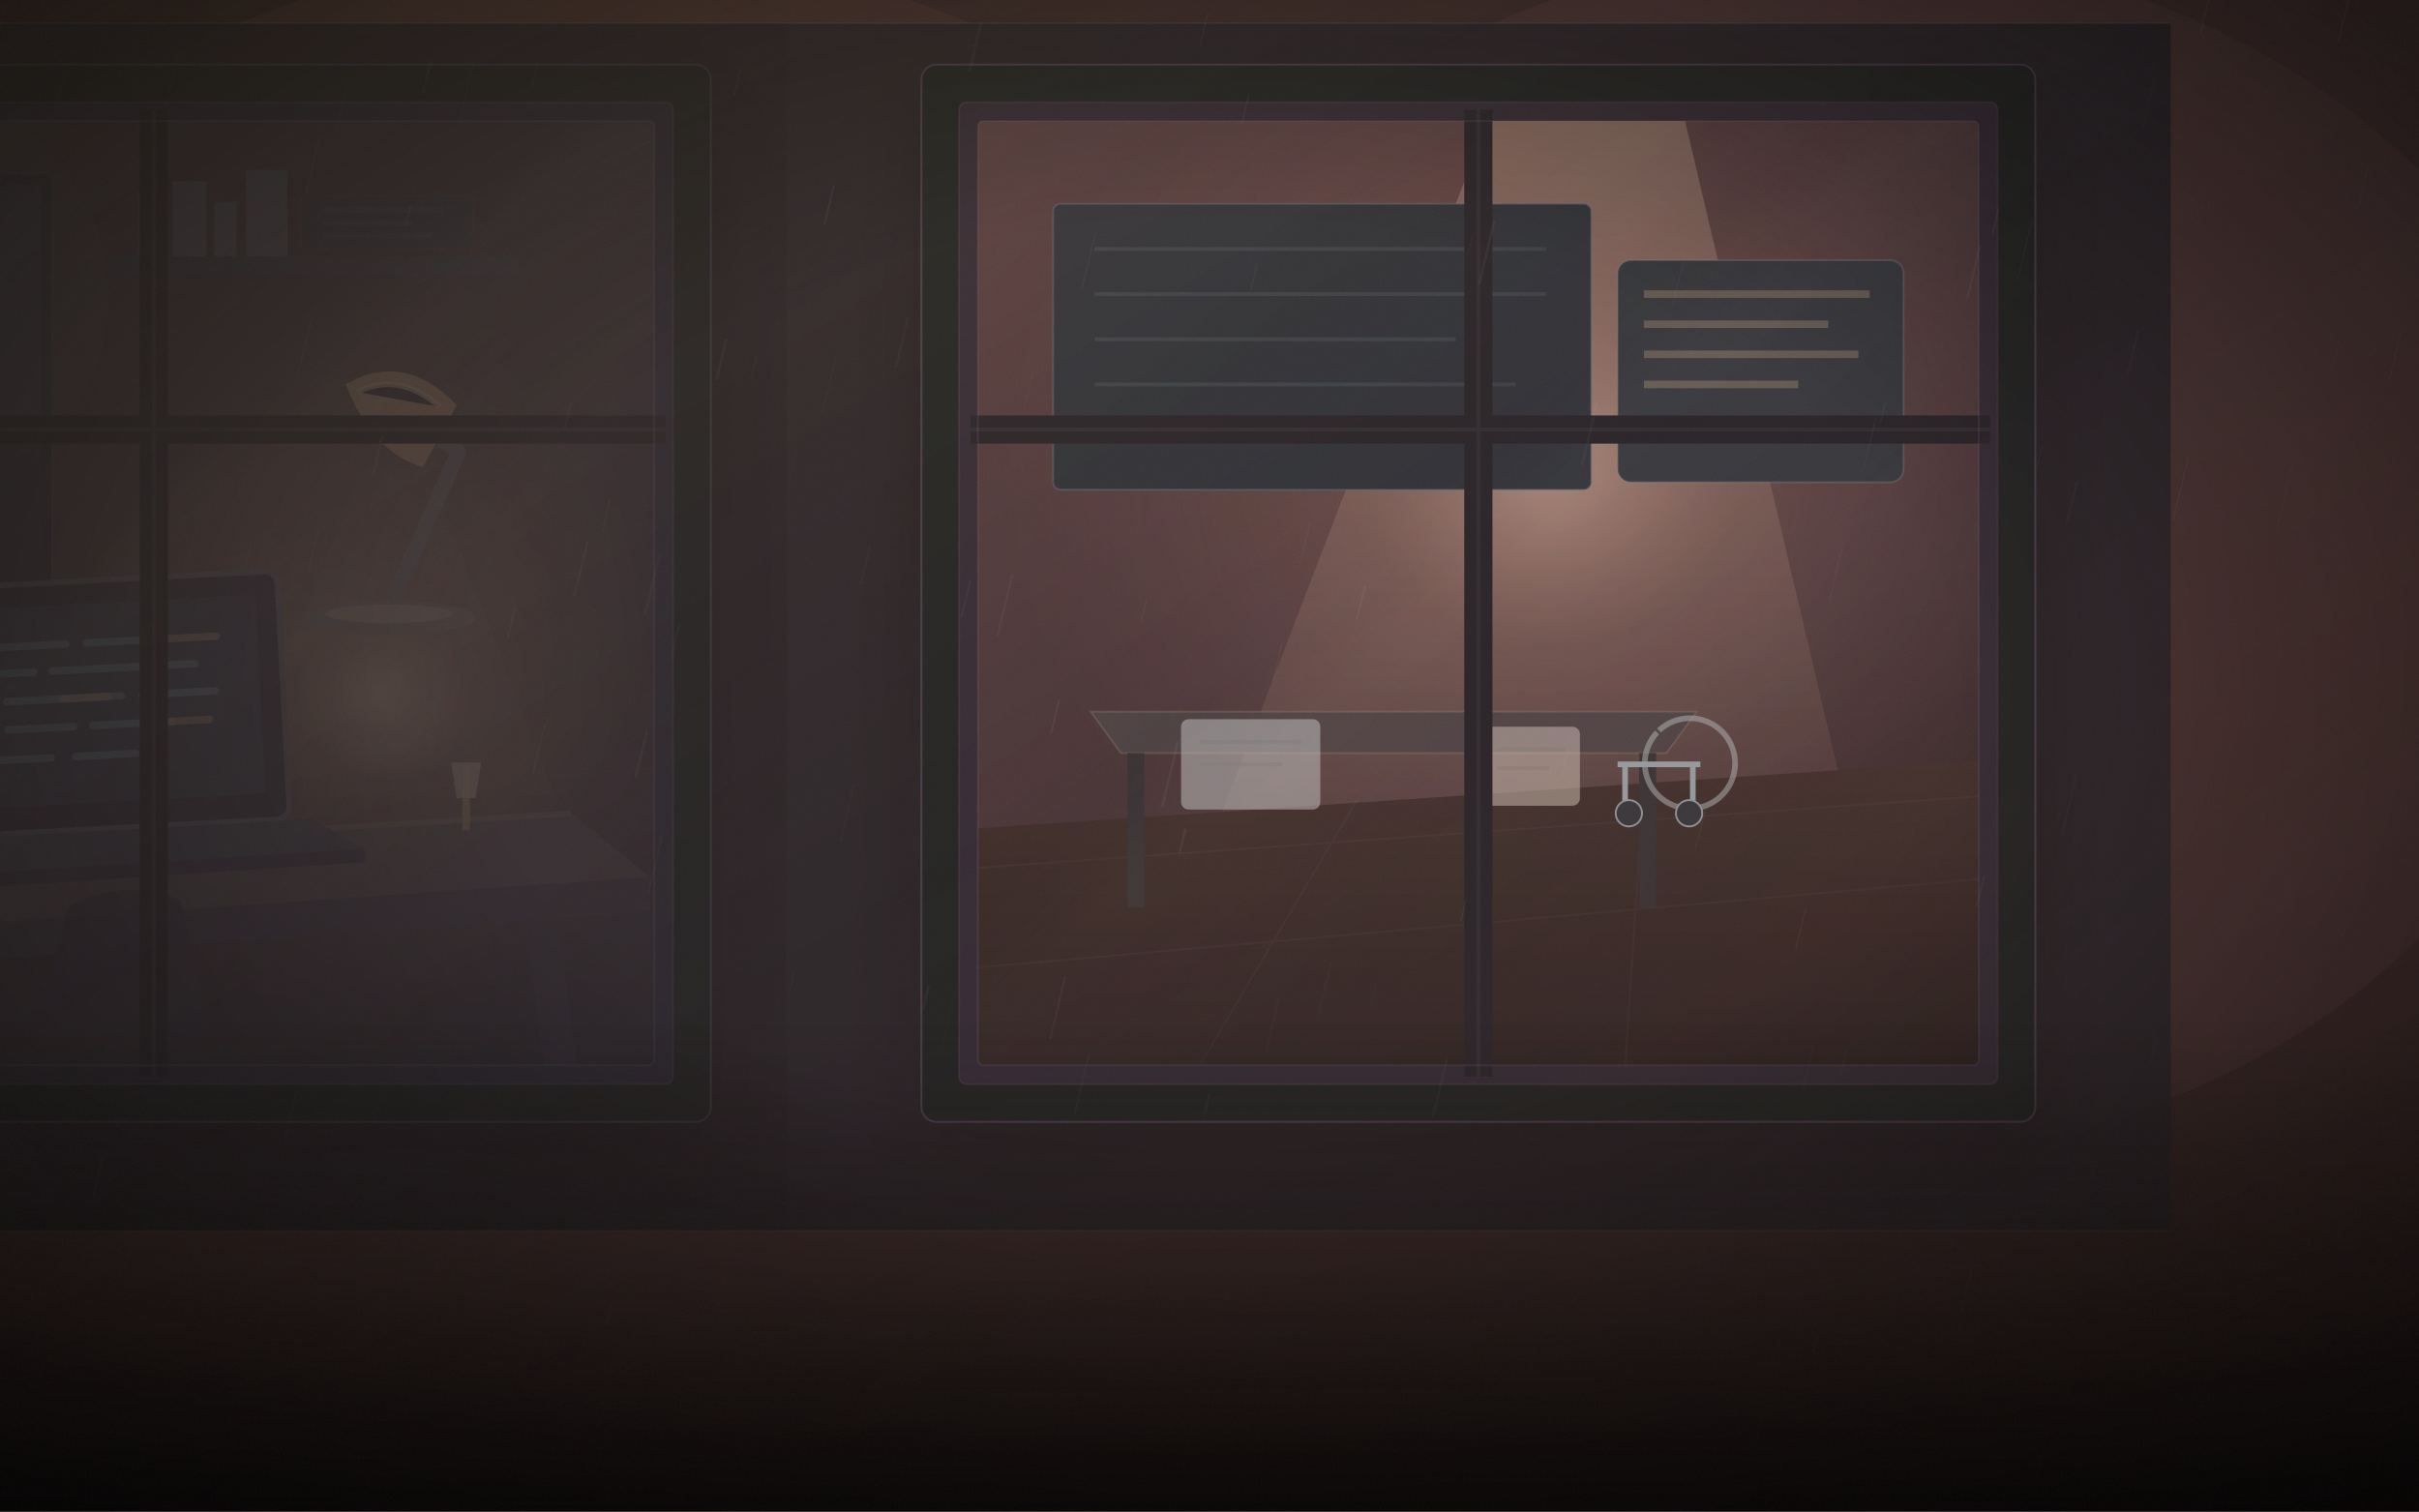
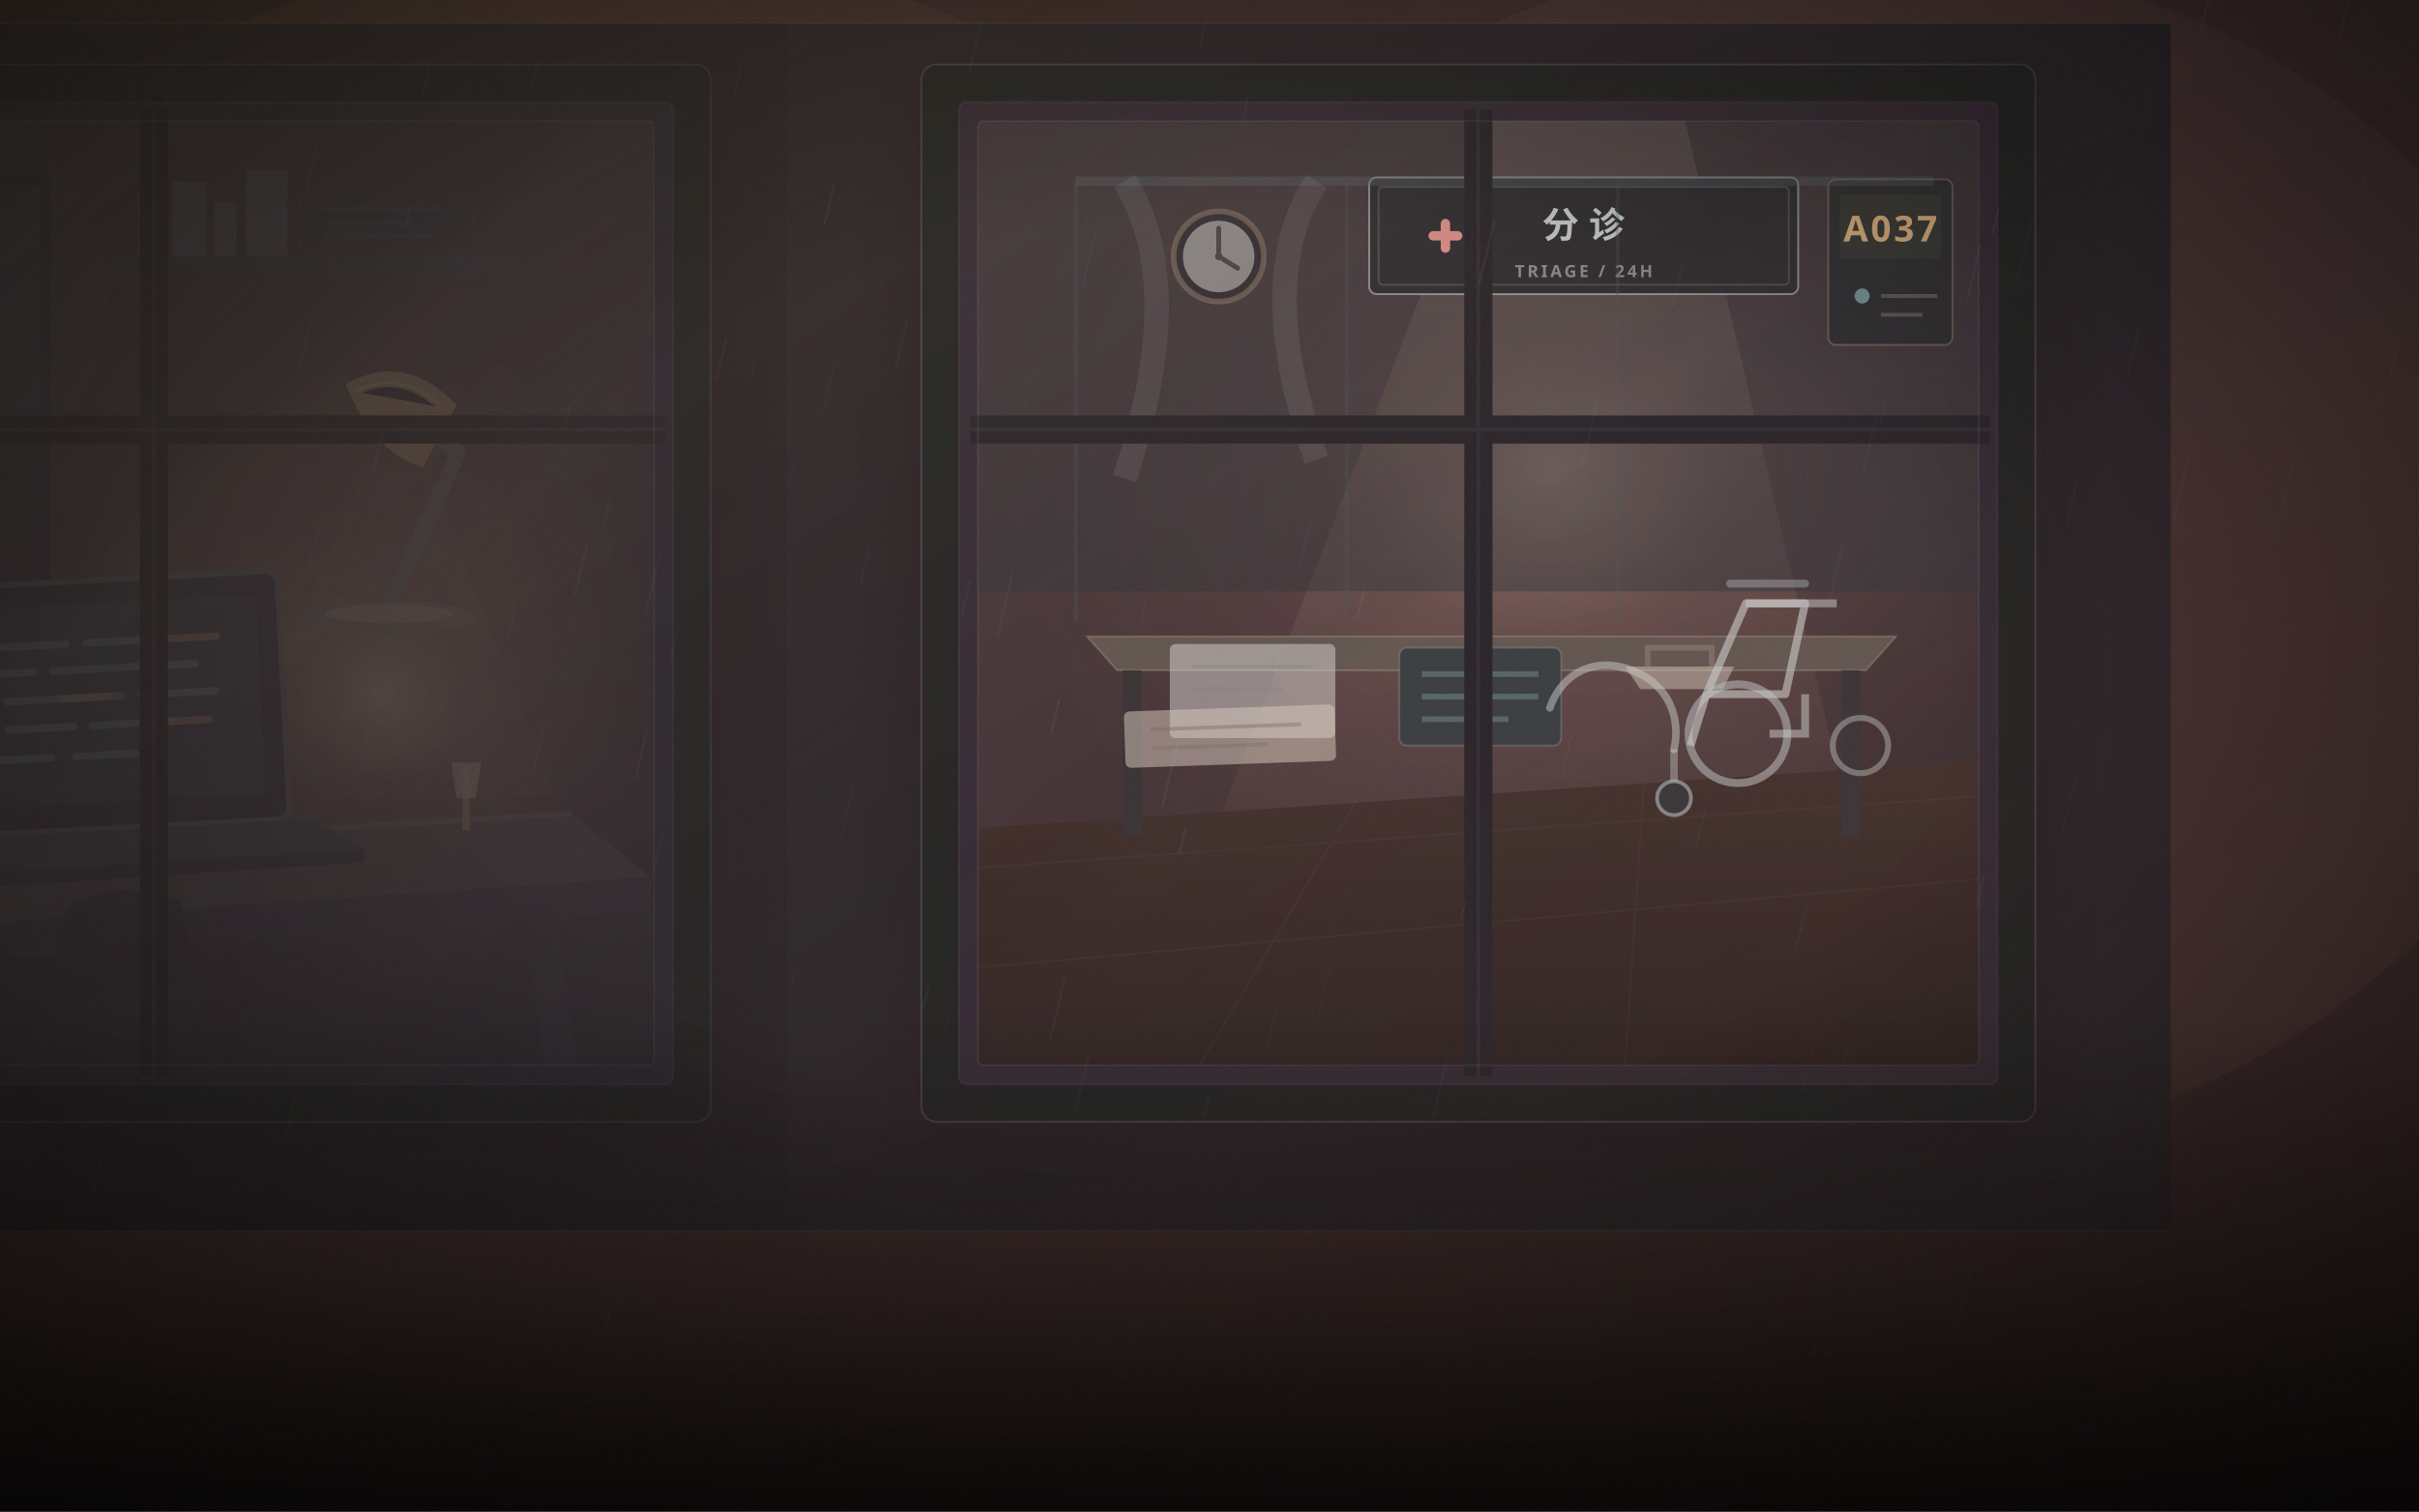
<svg xmlns="http://www.w3.org/2000/svg" viewBox="0 0 1440 900" preserveAspectRatio="xMidYMid slice" role="img" aria-labelledby="title desc">
  <style>
  .rain-drift { animation: rain-drift 11s ease-in-out infinite; }
  .mote { animation-name: mote-rise; animation-duration: 12s; animation-timing-function: ease-in-out; animation-iteration-count: infinite; opacity: 0; }
  .glow-drift { animation: glow-drift 14s ease-in-out infinite; }
  .sway { animation: sway 11s ease-in-out infinite; transform-box: fill-box; transform-origin: 50% 50%; }
  .drift { animation: drift 15s ease-in-out infinite; transform-box: fill-box; transform-origin: 50% 50%; }
  .spin { animation: spin 34s linear infinite; transform-box: fill-box; transform-origin: 50% 100%; }
  .pulse { animation: pulse 2.4s ease-in-out infinite; transform-box: fill-box; transform-origin: 50% 100%; }
  .ring { animation: ring 6.4s ease-out infinite; transform-box: fill-box; transform-origin: 50% 50%; }
  .rise { animation: rise 7s ease-in-out infinite; }
  .flow { animation: flow 7s linear infinite; }
  .blink { animation: blink 1.3s steps(2, start) infinite; }
  .signal-flow { animation: signal-flow 6s linear infinite; }
  @keyframes rain-drift { 0%, 100% { transform: translate(0px, 0px); } 50% { transform: translate(-14px, 24px); } }
  @keyframes mote-rise { 0% { opacity: 0; transform: translate(0px, 0px); } 16% { opacity: .5; } 62% { opacity: .26; } 100% { opacity: 0; transform: translate(-10px, -54px); } }
  @keyframes glow-drift { 0%, 100% { transform: translate(0px, 0px); } 50% { transform: translate(7px, -6px); } }
  @keyframes sway { 0%, 100% { transform: rotate(-1.4deg) translateY(0px); } 50% { transform: rotate(1.4deg) translateY(-4px); } }
  @keyframes drift { 0%, 100% { transform: translate(0px, 0px); } 50% { transform: translate(6px, -8px); } }
  @keyframes spin { to { transform: rotate(360deg); } }
  @keyframes pulse { 0%, 100% { transform: scaleY(.32); } 50% { transform: scaleY(1); } }
  @keyframes ring { 0% { transform: scale(.5); opacity: .55; } 68% { opacity: .14; } 100% { transform: scale(2.4); opacity: 0; } }
  @keyframes rise { 0% { opacity: 0; transform: translateY(6px); } 35% { opacity: .55; } 100% { opacity: 0; transform: translateY(-16px); } }
  @keyframes flow { to { stroke-dashoffset: -120; } }
  @keyframes blink { 0%, 49% { opacity: 1; } 50%, 100% { opacity: 0; } }
  @keyframes signal-flow { to { stroke-dashoffset: -96; } }
  @media (prefers-reduced-motion: reduce) { .anim { animation: none !important; } }
</style>
  <defs>
    <linearGradient id="night" x1="0" y1="0" x2="1" y2="1">
      <stop stop-color="#120d0c" />
      <stop offset=".46" stop-color="#2b1c1c" />
      <stop offset="1" stop-color="#160f0e" />
    </linearGradient>
    <linearGradient id="dawn" x1="0" y1="0" x2="0" y2="1">
      <stop stop-color="#e2a276" stop-opacity=".36" />
      <stop offset=".48" stop-color="#8b5e5e" stop-opacity=".15" />
      <stop offset="1" stop-color="#17110f" stop-opacity="0" />
    </linearGradient>
    <linearGradient id="warmWash" x1="0" y1="0" x2="1" y2="1">
      <stop stop-color="#efb77d" stop-opacity=".2" />
      <stop offset=".5" stop-color="#dca18c" stop-opacity=".13" />
      <stop offset="1" stop-color="#c98370" stop-opacity=".18" />
    </linearGradient>
    <linearGradient id="leftRoom" x1="0" y1="0" x2=".85" y2="1">
      <stop stop-color="#3b2c24" />
      <stop offset=".55" stop-color="#2a211d" />
      <stop offset="1" stop-color="#15100e" />
    </linearGradient>
    <linearGradient id="rightRoom" x1=".2" y1="0" x2=".8" y2="1">
      <stop stop-color="#3b292c" />
      <stop offset=".58" stop-color="#2b2025" />
      <stop offset="1" stop-color="#171114" />
    </linearGradient>
    <linearGradient id="floor" x1="0" y1="0" x2="0" y2="1">
      <stop stop-color="#261c18" />
      <stop offset="1" stop-color="#0e0b0a" />
    </linearGradient>
    <linearGradient id="glass" x1="0" y1="0" x2="1" y2="1">
      <stop stop-color="#d5b497" stop-opacity=".13" />
      <stop offset=".42" stop-color="#62483f" stop-opacity=".05" />
      <stop offset=".48" stop-color="#f4d7b6" stop-opacity=".13" />
      <stop offset="1" stop-color="#211512" stop-opacity=".03" />
    </linearGradient>
    <linearGradient id="spotlight" x1="0" y1="0" x2="0" y2="1">
      <stop stop-color="#ffe0b6" stop-opacity=".27" />
      <stop offset="1" stop-color="#d9a18b" stop-opacity="0" />
    </linearGradient>
    <linearGradient id="bottomShade" x1="0" y1="0" x2="0" y2="1">
      <stop stop-color="#100b09" stop-opacity="0" />
      <stop offset=".56" stop-color="#100b09" stop-opacity=".46" />
      <stop offset="1" stop-color="#0b0807" stop-opacity=".94" />
    </linearGradient>
    <radialGradient id="lampGlow">
      <stop stop-color="#ffe0a8" stop-opacity=".78" />
      <stop offset=".26" stop-color="#f4bd78" stop-opacity=".3" />
      <stop offset="1" stop-color="#e6a053" stop-opacity="0" />
    </radialGradient>
    <radialGradient id="stageGlow">
      <stop stop-color="#ffd8bd" stop-opacity=".48" />
      <stop offset=".35" stop-color="#dda088" stop-opacity=".18" />
      <stop offset="1" stop-color="#aa6e63" stop-opacity="0" />
    </radialGradient>
    <radialGradient id="vignette" cx=".5" cy=".45" r=".72">
      <stop offset=".42" stop-color="#000" stop-opacity="0" />
      <stop offset="1" stop-color="#000" stop-opacity=".66" />
    </radialGradient>
    <filter id="blur8" x="-50%" y="-50%" width="200%" height="200%">
      <feGaussianBlur stdDeviation="8" />
    </filter>
    <filter id="blur24" x="-50%" y="-50%" width="200%" height="200%">
      <feGaussianBlur stdDeviation="24" />
    </filter>
    <filter id="shadow" x="-30%" y="-30%" width="160%" height="160%">
      <feDropShadow dx="0" dy="16" stdDeviation="22" flood-color="#000" flood-opacity=".55" />
    </filter>
    <filter id="grain">
      <feTurbulence type="fractalNoise" baseFrequency=".72" numOctaves="3" seed="27" stitchTiles="stitch" />
      <feColorMatrix type="saturate" values="0" />
      <feComponentTransfer>
        <feFuncA type="table" tableValues="0 .075" />
      </feComponentTransfer>
    </filter>
    <clipPath id="leftClip">
      <rect x="102" y="164" width="532" height="502" rx="3" />
    </clipPath>
    <clipPath id="rightClip">
      <rect x="806" y="164" width="532" height="502" rx="3" />
    </clipPath>
  </defs>
  <rect width="1440" height="900" fill="url(#night)" />
  <ellipse cx="360" cy="340" rx="460" ry="370" fill="#b47b58" opacity=".09" />
  <ellipse cx="1100" cy="330" rx="440" ry="360" fill="#a86c6c" opacity=".1" />
  <g transform="translate(0 -60) translate(-320.6 -51.6) scale(1.12)">
    <path d="M0 112H1440V754H0Z" fill="#080d15" opacity=".9" />
    <path d="M0 112H1440M0 754H1440" stroke="#6d8296" stroke-opacity=".14" />
    <g filter="url(#shadow)">
      <rect x="72" y="134" width="592" height="562" rx="8" fill="#05090f" stroke="#344250" stroke-opacity=".55" />
      <rect x="92" y="154" width="552" height="522" rx="4" fill="#111923" stroke="#637484" stroke-opacity=".18" />
      <rect x="776" y="134" width="592" height="562" rx="8" fill="#05090f" stroke="#454057" stroke-opacity=".58" />
      <rect x="796" y="154" width="552" height="522" rx="4" fill="#171522" stroke="#756887" stroke-opacity=".18" />
    </g>
    <g opacity="0.3">
      <g clip-path="url(#leftClip)">
        <rect x="102" y="164" width="532" height="502" fill="url(#leftRoom)" />
        <ellipse cx="444" cy="440" rx="250" ry="240" fill="url(#lampGlow)" opacity=".26" />
        <path d="M102 540L634 498V666H102Z" fill="url(#floor)" />
        <path d="M102 550L634 508M102 603L634 552M210 666L328 520M420 666L448 514" stroke="#80909a" stroke-opacity=".06" />
        <rect x="126" y="192" width="188" height="266" rx="3" fill="#080e16" stroke="#4b5d6b" stroke-opacity=".5" />
        <rect x="132" y="198" width="176" height="254" fill="#0d1a28" />
        <ellipse cx="202" cy="258" rx="142" ry="124" fill="#345574" opacity=".14" />
        <path d="M120 410V332H151V366H178V294H211V350H242V270H270V324H310V462H120Z" fill="#080f19" />
        <path d="M151 350H158V360H151ZM188 318H195V329H188ZM249 294H256V305H249ZM277 346H284V357H277ZM188 374H195V385H188ZM249 338H256V349H249Z" fill="#d5b878" opacity=".48" />
        <rect x="132" y="198" width="176" height="254" fill="url(#glass)" />
        <path d="M220 198V452M132 326H308" stroke="#334652" stroke-width="8" />
        <path d="M220 198V452M132 326H308" stroke="#8295a1" stroke-opacity=".12" stroke-width="2" />
        <rect x="344" y="236" width="218" height="10" rx="2" fill="#29343e" />
        <path d="M360 202H374V236H360ZM378 196H396V236H378ZM400 207H412V236H400ZM417 190H439V236H417Z" fill="#58606a" />
        <rect x="446" y="204" width="92" height="28" rx="2" fill="#1a252f" stroke="#83919a" stroke-opacity=".15" />
        <path d="M458 211H522M458 218H506M458 225H516" stroke="#8b9ba3" stroke-opacity=".22" stroke-width="3" />
        <g class="anim glow-drift">
          <ellipse cx="490" cy="470" rx="176" ry="172" fill="url(#lampGlow)" />
        </g>
        <path d="M493 423L530 340M530 340L500 318" stroke="#5b5e60" stroke-width="8" stroke-linecap="round" />
        <path d="M470 304Q501 286 529 315L511 348Q484 340 470 304Z" fill="#c59b63" />
        <path d="M476 308Q499 297 520 316" stroke="#ffe0a4" stroke-opacity=".65" stroke-width="3" />
        <ellipse cx="493" cy="428" rx="46" ry="9" fill="#6c6558" />
        <ellipse cx="493" cy="426" rx="34" ry="5" fill="#d3b785" opacity=".55" />
        <path d="M481 348L405 523H581L514 348Z" fill="#f2bd78" opacity=".065" />
        <path d="M138 560L590 532L632 566L110 602Z" fill="#463e35" />
        <path d="M110 602L632 566V584L110 622Z" fill="#24252a" />
        <path d="M154 614L150 666M574 586L584 666" stroke="#1a1d23" stroke-width="17" />
        <path d="M138 560L590 532" stroke="#b49670" stroke-opacity=".35" stroke-width="3" />
        <rect x="247" y="408" width="190" height="132" rx="7" fill="#080d12" stroke="#4c5b64" stroke-width="3" transform="rotate(-3 342 474)" />
        <rect x="259" y="420" width="166" height="106" rx="2" fill="#102633" transform="rotate(-3 342 474)" />
        <g transform="rotate(-3 342 474)" stroke-linecap="round">
          <path d="M276 441H323M334 441H368M276 455H305M315 455H391M290 470H351M362 470H401M290 485H325M335 485H377M276 501H312M325 501H357" stroke="#75b6b6" stroke-opacity=".65" stroke-width="4" />
          <path d="M374 441H403M320 470H344M367 485H397" stroke="#d1aa72" stroke-opacity=".7" stroke-width="4" />
        </g>
        <path d="M222 548L452 535L480 551L206 568Z" fill="#293138" />
        <path d="M206 568L480 551V558L208 576Z" fill="#12181d" />
        <rect x="158" y="526" width="66" height="12" rx="2" fill="#5f5142" transform="rotate(-3 191 532)" />
        <rect x="164" y="511" width="58" height="13" rx="2" fill="#344b56" transform="rotate(-3 193 518)" />
        <path d="M534 506V541" stroke="#b28a55" stroke-width="4" />
        <path d="M526 505H542L539 524H529Z" fill="#d2c2a1" opacity=".75" />
        <path d="M322 582Q350 566 382 578L398 650H306Z" fill="#11171e" opacity=".88" />
      </g>
    </g>
    <g opacity="1.1">
      <g clip-path="url(#rightClip)">
        <rect x="806" y="164" width="532" height="502" fill="url(#rightRoom)" />
+         <rect x="806" y="164" width="532" height="502" fill="#1b1a20" opacity="0.34" />
        <g class="anim glow-drift">
-           <ellipse cx="1110" cy="348" rx="290" ry="268" fill="url(#stageGlow)" />
-         </g>
-         <path d="M1080 156H1180L1300 666H884Z" fill="url(#spotlight)" />
+           <ellipse cx="1110" cy="348" rx="290" ry="268" fill="url(#stageGlow)" opacity="0.78" />
+         </g>
+         <path d="M1080 156H1180L1300 666H884Z" fill="url(#spotlight)" opacity=".7" />
        <path d="M806 540L1338 504V666H806Z" fill="url(#floor)" />
-         <path d="M806 561L1338 523M806 614L1338 567M924 666L1008 524M1150 666L1160 516" stroke="#a392b1" stroke-opacity=".055" />
-         <rect x="846" y="208" width="286" height="152" rx="4" fill="#0e1d26" stroke="#5b7280" stroke-opacity=".4" />
-         <path d="M868 232H1108M868 256H1108M868 280H1060M868 304H1092M868 328H1008" stroke="#9db4bd" stroke-opacity=".12" stroke-width="2" />
-         <rect x="1146" y="238" width="152" height="118" rx="7" fill="#14232b" stroke="#7d8990" stroke-opacity=".32" />
-         <path d="M1160 256H1280M1160 272H1258M1160 288H1274M1160 304H1242" stroke="#d2b07d" stroke-opacity=".3" stroke-width="4" />
-         <circle cx="1172" cy="330" r="5" fill="#d79a9a" opacity=".55" />
-         <circle cx="1188" cy="330" r="5" fill="#8fc8c8" opacity=".55" />
-         <g transform="translate(866 478)">
-           <path d="M0 0H322L306 22H16Z" fill="#343135" stroke="#9a846d" stroke-opacity=".3" />
-           <path d="M24 22V104M296 22V104" stroke="#1b1e22" stroke-width="9" />
-           <rect x="48" y="4" width="74" height="48" rx="4" fill="#c9d8d9" opacity=".5" />
-           <path d="M58 16H112M58 28H102" stroke="#6d7a7c" stroke-opacity=".4" stroke-width="2" />
-           <rect x="206" y="8" width="54" height="42" rx="4" fill="#d9d3c4" opacity=".5" />
-           <path d="M216 20H252M216 30H244" stroke="#777164" stroke-opacity=".38" stroke-width="2" />
-         </g>
-         <g transform="translate(1140 480)">
-           <path d="M28 8A24 24 0 1 1 27 9" fill="none" stroke="#b7c6c8" stroke-opacity=".5" stroke-width="3" />
-           <path d="M6 26H50M10 26V48M46 26V48" stroke="#8fa2a7" stroke-width="3" />
-           <circle cx="12" cy="52" r="7" fill="#1a2228" stroke="#82959a" />
-           <circle cx="44" cy="52" r="7" fill="#1a2228" stroke="#82959a" />
-         </g>
-         <rect x="806" y="164" width="532" height="502" fill="url(#glass)" opacity=".26" />
+         <path fill="none" d="M806 561L1338 523M806 614L1338 567M924 666L1008 524M1150 666L1160 516" stroke="#a392b1" stroke-opacity=".055" />
+         <rect x="806" y="164" width="532" height="250" fill="#0b2029" opacity=".42" />
+         <g transform="translate(1014 194)">
+           <rect width="228" height="62" rx="4" fill="#0d161c" stroke="#cfe3e4" stroke-opacity=".55" />
+           <rect x="5" y="5" width="218" height="52" rx="2" fill="none" stroke="#cfe3e4" stroke-opacity=".18" />
+           <path fill="none" d="M34 31H47M40.5 24.5V37.5" stroke="#d98a86" stroke-width="5" stroke-linecap="round" />
+           <text x="114" y="32" font-family="'PingFang SC','Hiragino Sans GB','Microsoft YaHei',sans-serif" font-size="19" font-weight="600" fill="#cfe3e4" fill-opacity="0.92" text-anchor="middle" letter-spacing="0.6">分 诊</text>
+           <text x="114" y="53" font-family="'PingFang SC','Hiragino Sans GB','Microsoft YaHei',sans-serif" font-size="9" font-weight="600" fill="#cfe3e4" fill-opacity="0.55" text-anchor="middle" letter-spacing="1.4">TRIAGE / 24H</text>
+         </g>
+         <g transform="translate(1258 195)">
+           <rect width="66" height="88" rx="4" fill="#0c171d" stroke="#806c58" stroke-opacity=".6" />
+           <rect x="6" y="8" width="54" height="34" fill="#17241f" />
+           <text x="33" y="33" font-family="'PingFang SC','Hiragino Sans GB','Microsoft YaHei',sans-serif" font-size="19" font-weight="600" fill="#e6bd80" fill-opacity="0.94" text-anchor="middle" letter-spacing="1.4">A037</text>
+           <circle cx="18" cy="62" r="4" fill="#8fd0d6" opacity=".65" />
+           <path fill="none" d="M28 62H58M28 72H50" stroke="#d7c4a7" stroke-opacity=".28" stroke-width="2" />
+         </g>
+         <g transform="translate(934 236)">
+           <circle r="24" fill="#111820" stroke="#6d6458" stroke-opacity=".65" stroke-width="3" />
+           <circle r="19" fill="#cfd8d6" opacity=".55" />
+           <path fill="none" d="M0 -15V0L10.08 6.24" stroke="#2d3237" stroke-width="2.6" stroke-linecap="round" />
+           <circle r="2" fill="#2d3237" />
+         </g>
+         <path fill="none" d="M858 196V430M1002 196V430M1146 196V430" stroke="#334a54" stroke-opacity=".28" stroke-width="2" />
+         <path fill="none" d="M858 196H1314" stroke="#465e68" stroke-opacity=".35" stroke-width="5" />
+         <path d="M884 196Q918 250 884 354M986 196Q952 248 986 344" fill="none" stroke="#d4dfdd" stroke-opacity=".1" stroke-width="13" />
+         <g transform="translate(864 438)">
+           <path d="M0 0H430L414 18H16Z" fill="#4d4a44" stroke="#b7a58a" stroke-opacity=".35" />
+           <path fill="none" d="M24 18V106M406 18V106" stroke="#1a1f23" stroke-width="10" />
+           <rect x="44" y="4" width="88" height="50" rx="3" fill="#dce5e2" opacity=".52" />
+           <path fill="none" d="M56 16H120M56 28H104" stroke="#788482" stroke-opacity=".4" stroke-width="2" />
+           <g transform="translate(166 6)">
+             <rect width="86" height="52" rx="4" fill="#1a2a31" stroke="#9bb2b7" stroke-opacity=".3" />
+             <path fill="none" d="M12 14H74M12 26H74M12 38H58" stroke="#8fd0d6" stroke-opacity=".3" stroke-width="3" />
+           </g>
+           <g transform="translate(286 4)">
+             <path d="M0 12H58L52 24H8Z" fill="#d9d3c4" opacity=".5" />
+             <path d="M12 12V2H46V12" fill="none" stroke="#9a9182" stroke-opacity=".4" stroke-width="3" />
+           </g>
+         </g>
+         <g transform="translate(1210 454) scale(1.05)">
+           <circle cx="0" cy="34" r="25" fill="none" stroke="#b4c2c4" stroke-opacity=".6" stroke-width="4" />
+           <circle cx="62" cy="40" r="14" fill="none" stroke="#b4c2c4" stroke-opacity=".5" stroke-width="3" />
+           <path d="M-16 14L4 -32H34L24 14H-16ZM-16 14L-24 40" fill="none" stroke="#cfdbdb" stroke-opacity=".62" stroke-width="4" stroke-linejoin="round" />
+           <path fill="none" d="M4 -32H50M34 14V34H16" stroke="#cfdbdb" stroke-opacity=".52" stroke-width="4" />
+           <path fill="none" d="M-4 -42H34" stroke="#aab8ba" stroke-opacity=".45" stroke-width="4" stroke-linecap="round" />
+         </g>
+         <g transform="translate(884 476)">
+           <rect width="112" height="30" rx="3" fill="#e0dbcc" opacity=".52" transform="rotate(-2 56 15)" />
+           <path fill="none" d="M14 10H94M14 20H76" stroke="#6e6a5e" stroke-opacity=".45" stroke-width="2" transform="rotate(-2 56 15)" />
+         </g>
+         <g transform="translate(1110 452)">
+           <path d="M0 24C7 4 26 -4 46 5C62 12 70 28 66 46" fill="none" stroke="#cfe0df" stroke-opacity=".5" stroke-width="4" stroke-linecap="round" />
+           <path fill="none" d="M66 46V63" stroke="#cfe0df" stroke-opacity=".4" stroke-width="4" />
+           <circle cx="66" cy="72" r="9" fill="#182227" stroke="#b9cacb" stroke-opacity=".6" stroke-width="2" />
+         </g>
+         <rect x="806" y="164" width="532" height="502" fill="url(#glass)" opacity=".12" />
      </g>
    </g>
    <rect x="102" y="164" width="532" height="502" fill="url(#glass)" opacity=".32" />
    <path d="M368 158V672M98 328H640M1072 158V672M802 328H1344" stroke="#080d14" stroke-width="15" />
    <path d="M368 158V672M98 328H640M1072 158V672M802 328H1344" stroke="#607080" stroke-opacity=".12" stroke-width="2" />
    <rect x="102" y="164" width="532" height="502" rx="3" fill="none" stroke="#9aabba" stroke-opacity=".12" />
    <rect x="806" y="164" width="532" height="502" rx="3" fill="none" stroke="#aa9bb8" stroke-opacity=".12" />
  </g>
  <g class="anim rain-drift" stroke="#c5d8e5" stroke-linecap="round" opacity="0.08">
    <line x1="-29.7" y1="505.6" x2="-34.8" y2="526.9" stroke-width="1.0" opacity="0.45" />
    <line x1="1392.6" y1="201.8" x2="1387.9" y2="221.0" stroke-width="0.9" opacity="0.35" />
    <line x1="523.1" y1="-63.8" x2="517.8" y2="-41.6" stroke-width="1.5" opacity="0.49" />
    <line x1="441.0" y1="40.7" x2="437.2" y2="56.5" stroke-width="1.0" opacity="0.72" />
    <line x1="394.5" y1="496.3" x2="386.0" y2="531.6" stroke-width="0.7" opacity="0.75" />
    <line x1="324.2" y1="431.7" x2="317.4" y2="460.1" stroke-width="0.8" opacity="0.81" />
    <line x1="872.7" y1="535.7" x2="869.7" y2="548.1" stroke-width="0.9" opacity="0.77" />
    <line x1="1315.2" y1="-2.3" x2="1310.0" y2="19.6" stroke-width="1.4" opacity="0.76" />
    <line x1="1015.3" y1="481.2" x2="1009.4" y2="505.5" stroke-width="0.9" opacity="0.58" />
    <line x1="1471.5" y1="-31.5" x2="1463.2" y2="3.3" stroke-width="1.0" opacity="0.71" />
    <line x1="1054.8" y1="880.7" x2="1049.5" y2="902.4" stroke-width="1.0" opacity="0.66" />
    <line x1="743.3" y1="56.8" x2="739.3" y2="73.5" stroke-width="1.1" opacity="0.61" />
    <line x1="634.0" y1="581.9" x2="625.3" y2="618.2" stroke-width="1.2" opacity="0.62" />
    <line x1="496.3" y1="110.8" x2="490.9" y2="133.4" stroke-width="1.2" opacity="0.84" />
    <line x1="779.8" y1="311.6" x2="774.1" y2="335.1" stroke-width="1.3" opacity="0.40" />
    <line x1="812.5" y1="349.0" x2="807.7" y2="368.8" stroke-width="1.2" opacity="0.72" />
    <line x1="517.7" y1="325.7" x2="512.4" y2="347.7" stroke-width="1.2" opacity="0.49" />
    <line x1="1526.4" y1="858.3" x2="1520.0" y2="884.7" stroke-width="1.6" opacity="0.84" />
    <line x1="432.2" y1="202.3" x2="426.6" y2="225.7" stroke-width="1.5" opacity="0.82" />
    <line x1="1282.7" y1="46.3" x2="1275.5" y2="76.5" stroke-width="0.9" opacity="0.34" />
    <line x1="761.2" y1="594.5" x2="753.8" y2="625.6" stroke-width="1.4" opacity="0.30" />
    <line x1="648.1" y1="628.2" x2="639.7" y2="663.1" stroke-width="1.0" opacity="0.50" />
    <line x1="1209.8" y1="130.2" x2="1200.9" y2="167.5" stroke-width="0.6" opacity="0.77" />
    <line x1="1116.7" y1="248.8" x2="1109.3" y2="279.7" stroke-width="0.9" opacity="0.54" />
    <line x1="682.5" y1="357.0" x2="679.6" y2="369.3" stroke-width="0.8" opacity="0.67" />
    <line x1="227.6" y1="259.1" x2="222.0" y2="282.5" stroke-width="1.5" opacity="0.57" />
    <line x1="1450.0" y1="564.0" x2="1447.2" y2="575.7" stroke-width="1.0" opacity="0.47" />
    <line x1="701.0" y1="442.4" x2="692.0" y2="480.0" stroke-width="1.5" opacity="0.74" />
    <line x1="1425.4" y1="769.7" x2="1422.9" y2="780.2" stroke-width="0.6" opacity="0.56" />
    <line x1="27.3" y1="805.5" x2="23.2" y2="822.5" stroke-width="1.4" opacity="0.32" />
    <line x1="795.0" y1="935.5" x2="789.9" y2="956.8" stroke-width="1.0" opacity="0.60" />
    <line x1="1514.8" y1="364.9" x2="1508.5" y2="391.3" stroke-width="1.4" opacity="0.64" />
    <line x1="1049.1" y1="842.8" x2="1043.3" y2="867.1" stroke-width="1.1" opacity="0.70" />
    <line x1="508.5" y1="466.7" x2="500.5" y2="500.0" stroke-width="1.2" opacity="0.25" />
    <line x1="815.7" y1="895.5" x2="810.0" y2="919.2" stroke-width="1.0" opacity="0.80" />
    <line x1="1318.1" y1="809.2" x2="1311.3" y2="837.3" stroke-width="0.7" opacity="0.39" />
    <line x1="652.0" y1="139.1" x2="643.9" y2="172.6" stroke-width="0.8" opacity="0.59" />
    <line x1="1236.3" y1="286.9" x2="1230.2" y2="312.1" stroke-width="1.4" opacity="0.36" />
    <line x1="1099.6" y1="623.7" x2="1095.8" y2="639.6" stroke-width="0.7" opacity="0.47" />
    <line x1="719.8" y1="651.9" x2="716.8" y2="664.2" stroke-width="1.5" opacity="0.37" />
    <line x1="909.9" y1="946.3" x2="903.1" y2="974.6" stroke-width="1.4" opacity="0.84" />
    <line x1="1236.0" y1="461.3" x2="1227.6" y2="496.2" stroke-width="1.4" opacity="0.32" />
    <line x1="861.3" y1="630.7" x2="853.0" y2="665.3" stroke-width="1.3" opacity="0.51" />
    <line x1="472.9" y1="579.0" x2="469.9" y2="591.1" stroke-width="0.6" opacity="0.54" />
    <line x1="1409.6" y1="98.6" x2="1403.8" y2="122.9" stroke-width="1.4" opacity="0.37" />
    <line x1="284.3" y1="-60.5" x2="279.1" y2="-38.8" stroke-width="1.0" opacity="0.69" />
    <line x1="561.0" y1="-57.1" x2="554.0" y2="-27.8" stroke-width="1.4" opacity="0.30" />
    <line x1="1081.9" y1="794.9" x2="1079.3" y2="806.1" stroke-width="1.1" opacity="0.78" />
    <line x1="1219.0" y1="852.4" x2="1212.4" y2="879.9" stroke-width="1.4" opacity="0.76" />
    <line x1="1079.2" y1="964.2" x2="1075.8" y2="978.4" stroke-width="0.6" opacity="0.62" />
    <line x1="-4.9" y1="-64.4" x2="-13.3" y2="-29.7" stroke-width="1.2" opacity="0.60" />
    <line x1="404.5" y1="371.5" x2="399.6" y2="392.0" stroke-width="1.1" opacity="0.58" />
    <line x1="189.7" y1="315.1" x2="183.6" y2="340.6" stroke-width="0.8" opacity="0.61" />
    <line x1="1527.6" y1="745.9" x2="1520.0" y2="777.4" stroke-width="0.8" opacity="0.52" />
    <line x1="1075.0" y1="540.4" x2="1069.0" y2="565.1" stroke-width="0.9" opacity="0.65" />
    <line x1="1013.6" y1="963.4" x2="1010.1" y2="978.0" stroke-width="1.0" opacity="0.60" />
    <line x1="339.9" y1="240.0" x2="336.3" y2="255.0" stroke-width="1.1" opacity="0.58" />
    <line x1="176.9" y1="649.0" x2="169.4" y2="680.0" stroke-width="0.8" opacity="0.70" />
    <line x1="540.3" y1="189.4" x2="533.4" y2="218.3" stroke-width="1.5" opacity="0.40" />
    <line x1="1131.0" y1="908.0" x2="1127.6" y2="921.9" stroke-width="1.4" opacity="0.50" />
    <line x1="1215.7" y1="265.7" x2="1212.8" y2="277.9" stroke-width="0.7" opacity="0.54" />
    <line x1="206.9" y1="49.5" x2="200.4" y2="76.5" stroke-width="1.5" opacity="0.31" />
    <line x1="889.5" y1="131.8" x2="880.7" y2="168.5" stroke-width="1.5" opacity="0.79" />
    <line x1="1499.9" y1="841.2" x2="1495.1" y2="861.4" stroke-width="0.7" opacity="0.35" />
    <line x1="1464.8" y1="-52.7" x2="1455.9" y2="-16.0" stroke-width="1.1" opacity="0.63" />
    <line x1="392.5" y1="331.1" x2="384.1" y2="365.8" stroke-width="1.6" opacity="0.61" />
    <line x1="1512.5" y1="985.8" x2="1505.9" y2="1012.9" stroke-width="0.7" opacity="0.75" />
    <line x1="705.5" y1="494.2" x2="702.3" y2="507.4" stroke-width="1.6" opacity="0.76" />
    <line x1="185.5" y1="189.1" x2="177.3" y2="223.6" stroke-width="1.3" opacity="0.50" />
    <line x1="763.0" y1="383.9" x2="758.0" y2="404.7" stroke-width="1.3" opacity="0.48" />
    <line x1="1472.2" y1="835.1" x2="1464.1" y2="868.9" stroke-width="1.0" opacity="0.61" />
    <line x1="64.6" y1="10.1" x2="60.3" y2="28.0" stroke-width="1.2" opacity="0.28" />
    <line x1="577.5" y1="346.0" x2="572.4" y2="367.3" stroke-width="1.0" opacity="0.68" />
    <line x1="1189.7" y1="124.4" x2="1186.1" y2="139.8" stroke-width="1.3" opacity="0.71" />
    <line x1="1122.3" y1="239.7" x2="1119.5" y2="251.4" stroke-width="1.2" opacity="0.42" />
    <line x1="106.7" y1="30.2" x2="99.0" y2="62.3" stroke-width="1.3" opacity="0.39" />
    <line x1="1173.4" y1="756.0" x2="1167.3" y2="781.3" stroke-width="1.0" opacity="0.60" />
    <line x1="149.2" y1="324.4" x2="145.7" y2="338.8" stroke-width="1.0" opacity="0.45" />
    <line x1="189.6" y1="83.2" x2="182.0" y2="115.1" stroke-width="0.8" opacity="0.71" />
    <line x1="1528.3" y1="779.3" x2="1521.3" y2="808.6" stroke-width="1.1" opacity="0.74" />
    <line x1="618.6" y1="909.3" x2="610.9" y2="941.5" stroke-width="0.8" opacity="0.55" />
    <line x1="855.8" y1="-57.4" x2="853.1" y2="-46.3" stroke-width="1.1" opacity="0.44" />
    <line x1="363.7" y1="776.7" x2="360.9" y2="788.6" stroke-width="1.5" opacity="0.82" />
    <line x1="738.3" y1="889.7" x2="733.7" y2="908.9" stroke-width="1.1" opacity="0.21" />
    <line x1="541.4" y1="882.8" x2="536.7" y2="902.4" stroke-width="0.6" opacity="0.24" />
    <line x1="61.1" y1="688.1" x2="55.3" y2="712.3" stroke-width="1.4" opacity="0.59" />
    <line x1="580.6" y1="927.1" x2="574.5" y2="952.5" stroke-width="1.2" opacity="0.62" />
    <line x1="39.8" y1="36.6" x2="32.1" y2="68.8" stroke-width="0.8" opacity="0.34" />
    <line x1="838.4" y1="938.0" x2="833.7" y2="957.6" stroke-width="1.1" opacity="0.82" />
    <line x1="450.0" y1="213.1" x2="447.0" y2="225.4" stroke-width="1.1" opacity="0.58" />
    <line x1="602.6" y1="342.2" x2="594.0" y2="378.2" stroke-width="1.4" opacity="0.61" />
    <line x1="950.8" y1="239.2" x2="941.8" y2="277.0" stroke-width="1.4" opacity="0.50" />
    <line x1="1455.6" y1="173.2" x2="1449.1" y2="200.1" stroke-width="1.1" opacity="0.69" />
    <line x1="282.0" y1="37.2" x2="273.1" y2="74.3" stroke-width="0.7" opacity="0.63" />
    <line x1="78.0" y1="739.8" x2="74.5" y2="754.4" stroke-width="1.4" opacity="0.32" />
    <line x1="1002.0" y1="155.9" x2="995.8" y2="181.6" stroke-width="0.7" opacity="0.58" />
    <line x1="497.6" y1="212.8" x2="489.8" y2="245.2" stroke-width="0.8" opacity="0.42" />
    <line x1="1178.7" y1="146.3" x2="1171.2" y2="177.4" stroke-width="1.3" opacity="0.70" />
    <line x1="748.1" y1="158.2" x2="744.8" y2="172.1" stroke-width="1.0" opacity="0.48" />
    <line x1="1501.8" y1="153.5" x2="1492.8" y2="191.1" stroke-width="0.8" opacity="0.60" />
    <line x1="981.6" y1="-58.1" x2="978.8" y2="-46.1" stroke-width="0.9" opacity="0.61" />
    <line x1="718.9" y1="8.1" x2="714.4" y2="26.9" stroke-width="0.9" opacity="0.77" />
    <line x1="552.7" y1="587.4" x2="549.8" y2="599.5" stroke-width="1.4" opacity="0.64" />
    <line x1="725.8" y1="-62.2" x2="720.1" y2="-38.5" stroke-width="1.0" opacity="0.49" />
    <line x1="1411.6" y1="-70.9" x2="1403.5" y2="-37.3" stroke-width="1.4" opacity="0.82" />
    <line x1="568.8" y1="589.3" x2="560.5" y2="624.1" stroke-width="0.6" opacity="0.24" />
    <line x1="819.0" y1="587.4" x2="816.2" y2="599.0" stroke-width="1.0" opacity="0.23" />
    <line x1="1348.8" y1="881.0" x2="1344.1" y2="900.6" stroke-width="0.8" opacity="0.41" />
    <line x1="1495.8" y1="817.2" x2="1488.6" y2="847.4" stroke-width="1.6" opacity="0.49" />
    <line x1="1272.8" y1="197.0" x2="1266.6" y2="223.1" stroke-width="1.1" opacity="0.51" />
    <line x1="887.5" y1="875.9" x2="881.7" y2="900.0" stroke-width="0.9" opacity="0.43" />
    <line x1="1181.0" y1="522.0" x2="1176.6" y2="540.0" stroke-width="1.4" opacity="0.52" />
    <line x1="349.6" y1="323.2" x2="342.1" y2="354.4" stroke-width="1.4" opacity="0.74" />
    <line x1="1284.2" y1="616.9" x2="1280.2" y2="633.6" stroke-width="0.7" opacity="0.41" />
    <line x1="876.8" y1="139.2" x2="873.6" y2="152.5" stroke-width="0.9" opacity="0.32" />
    <line x1="615.2" y1="220.4" x2="609.6" y2="243.7" stroke-width="0.9" opacity="0.26" />
    <line x1="258.9" y1="932.3" x2="253.3" y2="955.8" stroke-width="0.6" opacity="0.21" />
    <line x1="935.7" y1="437.2" x2="929.7" y2="462.4" stroke-width="1.2" opacity="0.44" />
    <line x1="1097.4" y1="322.9" x2="1089.0" y2="358.0" stroke-width="1.4" opacity="0.39" />
    <line x1="792.3" y1="573.1" x2="783.9" y2="608.1" stroke-width="1.3" opacity="0.24" />
    <line x1="319.8" y1="37.8" x2="316.4" y2="51.7" stroke-width="1.3" opacity="0.63" />
    <line x1="3.1" y1="4.0" x2="-5.8" y2="40.7" stroke-width="1.1" opacity="0.46" />
    <line x1="1361.0" y1="-9.6" x2="1356.2" y2="10.4" stroke-width="0.7" opacity="0.34" />
    <line x1="306.8" y1="360.8" x2="302.5" y2="378.6" stroke-width="1.4" opacity="0.64" />
    <line x1="363.2" y1="326.3" x2="360.8" y2="336.3" stroke-width="1.5" opacity="0.29" />
    <line x1="1302.6" y1="272.5" x2="1293.7" y2="309.8" stroke-width="0.8" opacity="0.78" />
    <line x1="385.1" y1="435.2" x2="378.5" y2="462.7" stroke-width="1.5" opacity="0.63" />
    <line x1="136.2" y1="951.5" x2="131.0" y2="973.3" stroke-width="1.0" opacity="0.20" />
    <line x1="1428.9" y1="198.5" x2="1422.2" y2="226.4" stroke-width="0.8" opacity="0.62" />
    <line x1="-5.1" y1="581.2" x2="-10.6" y2="604.2" stroke-width="0.9" opacity="0.54" />
    <line x1="244.6" y1="121.9" x2="241.4" y2="134.9" stroke-width="0.9" opacity="0.83" />
    <line x1="916.2" y1="-82.6" x2="909.7" y2="-55.6" stroke-width="0.8" opacity="0.29" />
    <line x1="1462.2" y1="139.1" x2="1453.7" y2="174.4" stroke-width="1.5" opacity="0.60" />
    <line x1="256.4" y1="36.1" x2="251.7" y2="55.6" stroke-width="1.4" opacity="0.72" />
    <line x1="1327.5" y1="973.5" x2="1323.3" y2="990.9" stroke-width="1.4" opacity="0.54" />
    <line x1="1079.4" y1="623.2" x2="1073.1" y2="649.6" stroke-width="0.9" opacity="0.26" />
    <line x1="1412.8" y1="977.7" x2="1409.7" y2="990.5" stroke-width="1.2" opacity="0.63" />
    <line x1="662.5" y1="794.9" x2="658.5" y2="811.8" stroke-width="1.1" opacity="0.21" />
    <line x1="363.2" y1="297.0" x2="358.4" y2="316.9" stroke-width="1.1" opacity="0.45" />
    <line x1="513.7" y1="840.0" x2="511.2" y2="850.2" stroke-width="1.2" opacity="0.73" />
    <line x1="734.3" y1="-52.1" x2="729.4" y2="-31.8" stroke-width="1.0" opacity="0.78" />
    <line x1="1398.1" y1="-0.5" x2="1391.9" y2="25.2" stroke-width="1.3" opacity="0.76" />
    <line x1="584.1" y1="13.4" x2="577.3" y2="41.8" stroke-width="1.5" opacity="0.60" />
    <line x1="1364.4" y1="277.4" x2="1356.0" y2="312.5" stroke-width="0.7" opacity="0.52" />
    <line x1="362.8" y1="822.4" x2="354.6" y2="856.3" stroke-width="0.7" opacity="0.56" />
    <line x1="1247.5" y1="-86.2" x2="1244.1" y2="-72.1" stroke-width="1.6" opacity="0.32" />
    <line x1="630.4" y1="417.0" x2="625.7" y2="436.8" stroke-width="1.2" opacity="0.84" />
    <line x1="474.2" y1="269.5" x2="469.4" y2="289.5" stroke-width="0.8" opacity="0.29" />
    <line x1="190.1" y1="824.6" x2="185.0" y2="845.8" stroke-width="0.8" opacity="0.36" />
    <line x1="309.0" y1="859.8" x2="304.6" y2="877.9" stroke-width="1.4" opacity="0.58" />
  </g>
  <g fill="#efd6ad" opacity=".55">
    <circle class="anim mote" cx="130.6" cy="160.2" r="0.9" style="animation-duration:19.8s;animation-delay:-9.9s" />
    <circle class="anim mote" cx="550.7" cy="524.0" r="1.4" style="animation-duration:14.9s;animation-delay:-0.2s" />
    <circle class="anim mote" cx="594.5" cy="444.3" r="1.9" style="animation-duration:12.0s;animation-delay:-3.1s" />
    <circle class="anim mote" cx="497.8" cy="554.2" r="1.5" style="animation-duration:14.5s;animation-delay:-1.1s" />
    <circle class="anim mote" cx="680.6" cy="534.0" r="2.3" style="animation-duration:17.8s;animation-delay:-11.0s" />
    <circle class="anim mote" cx="298.3" cy="412.2" r="2.2" style="animation-duration:14.4s;animation-delay:-11.1s" />
    <circle class="anim mote" cx="754.9" cy="362.5" r="0.7" style="animation-duration:19.1s;animation-delay:-17.2s" />
    <circle class="anim mote" cx="156.3" cy="404.1" r="0.9" style="animation-duration:15.1s;animation-delay:-4.3s" />
    <circle class="anim mote" cx="211.9" cy="552.3" r="0.8" style="animation-duration:19.6s;animation-delay:-14.6s" />
    <circle class="anim mote" cx="641.9" cy="377.8" r="2.3" style="animation-duration:16.7s;animation-delay:-10.4s" />
    <circle class="anim mote" cx="1022.3" cy="210.9" r="1.6" style="animation-duration:17.9s;animation-delay:-16.4s" />
    <circle class="anim mote" cx="315.2" cy="441.4" r="2.0" style="animation-duration:15.2s;animation-delay:-10.6s" />
    <circle class="anim mote" cx="346.9" cy="483.6" r="1.5" style="animation-duration:15.1s;animation-delay:-2.8s" />
    <circle class="anim mote" cx="286.4" cy="251.0" r="1.6" style="animation-duration:18.3s;animation-delay:-9.1s" />
    <circle class="anim mote" cx="770.9" cy="336.0" r="2.2" style="animation-duration:17.7s;animation-delay:-5.6s" />
    <circle class="anim mote" cx="520.8" cy="321.9" r="0.8" style="animation-duration:15.1s;animation-delay:-14.8s" />
    <circle class="anim mote" cx="716.3" cy="428.3" r="2.3" style="animation-duration:20.0s;animation-delay:-19.3s" />
    <circle class="anim mote" cx="604.5" cy="541.2" r="1.1" style="animation-duration:19.7s;animation-delay:-4.0s" />
    <circle class="anim mote" cx="395.4" cy="444.8" r="1.4" style="animation-duration:13.8s;animation-delay:-0.8s" />
    <circle class="anim mote" cx="843.8" cy="208.9" r="1.3" style="animation-duration:14.9s;animation-delay:-5.1s" />
    <circle class="anim mote" cx="1045.1" cy="383.5" r="1.6" style="animation-duration:18.9s;animation-delay:-7.1s" />
    <circle class="anim mote" cx="1157.7" cy="557.1" r="0.7" style="animation-duration:16.4s;animation-delay:-6.7s" />
  </g>
  <g transform="translate(0 -60) translate(-320.6 -51.6) scale(1.12)">
    <rect y="112" width="704" height="642" fill="#02050b" opacity=".34" />
    <g transform="translate(0 0)" />
  </g>
  <rect width="1440" height="900" fill="#6d5360" opacity=".09" />
  <rect width="1440" height="900" fill="url(#warmWash)" />
  <rect y="606" width="1440" height="294" fill="url(#bottomShade)" />
  <rect width="1440" height="900" fill="url(#vignette)" />
  <rect width="1440" height="900" filter="url(#grain)" opacity=".38" />
</svg>
